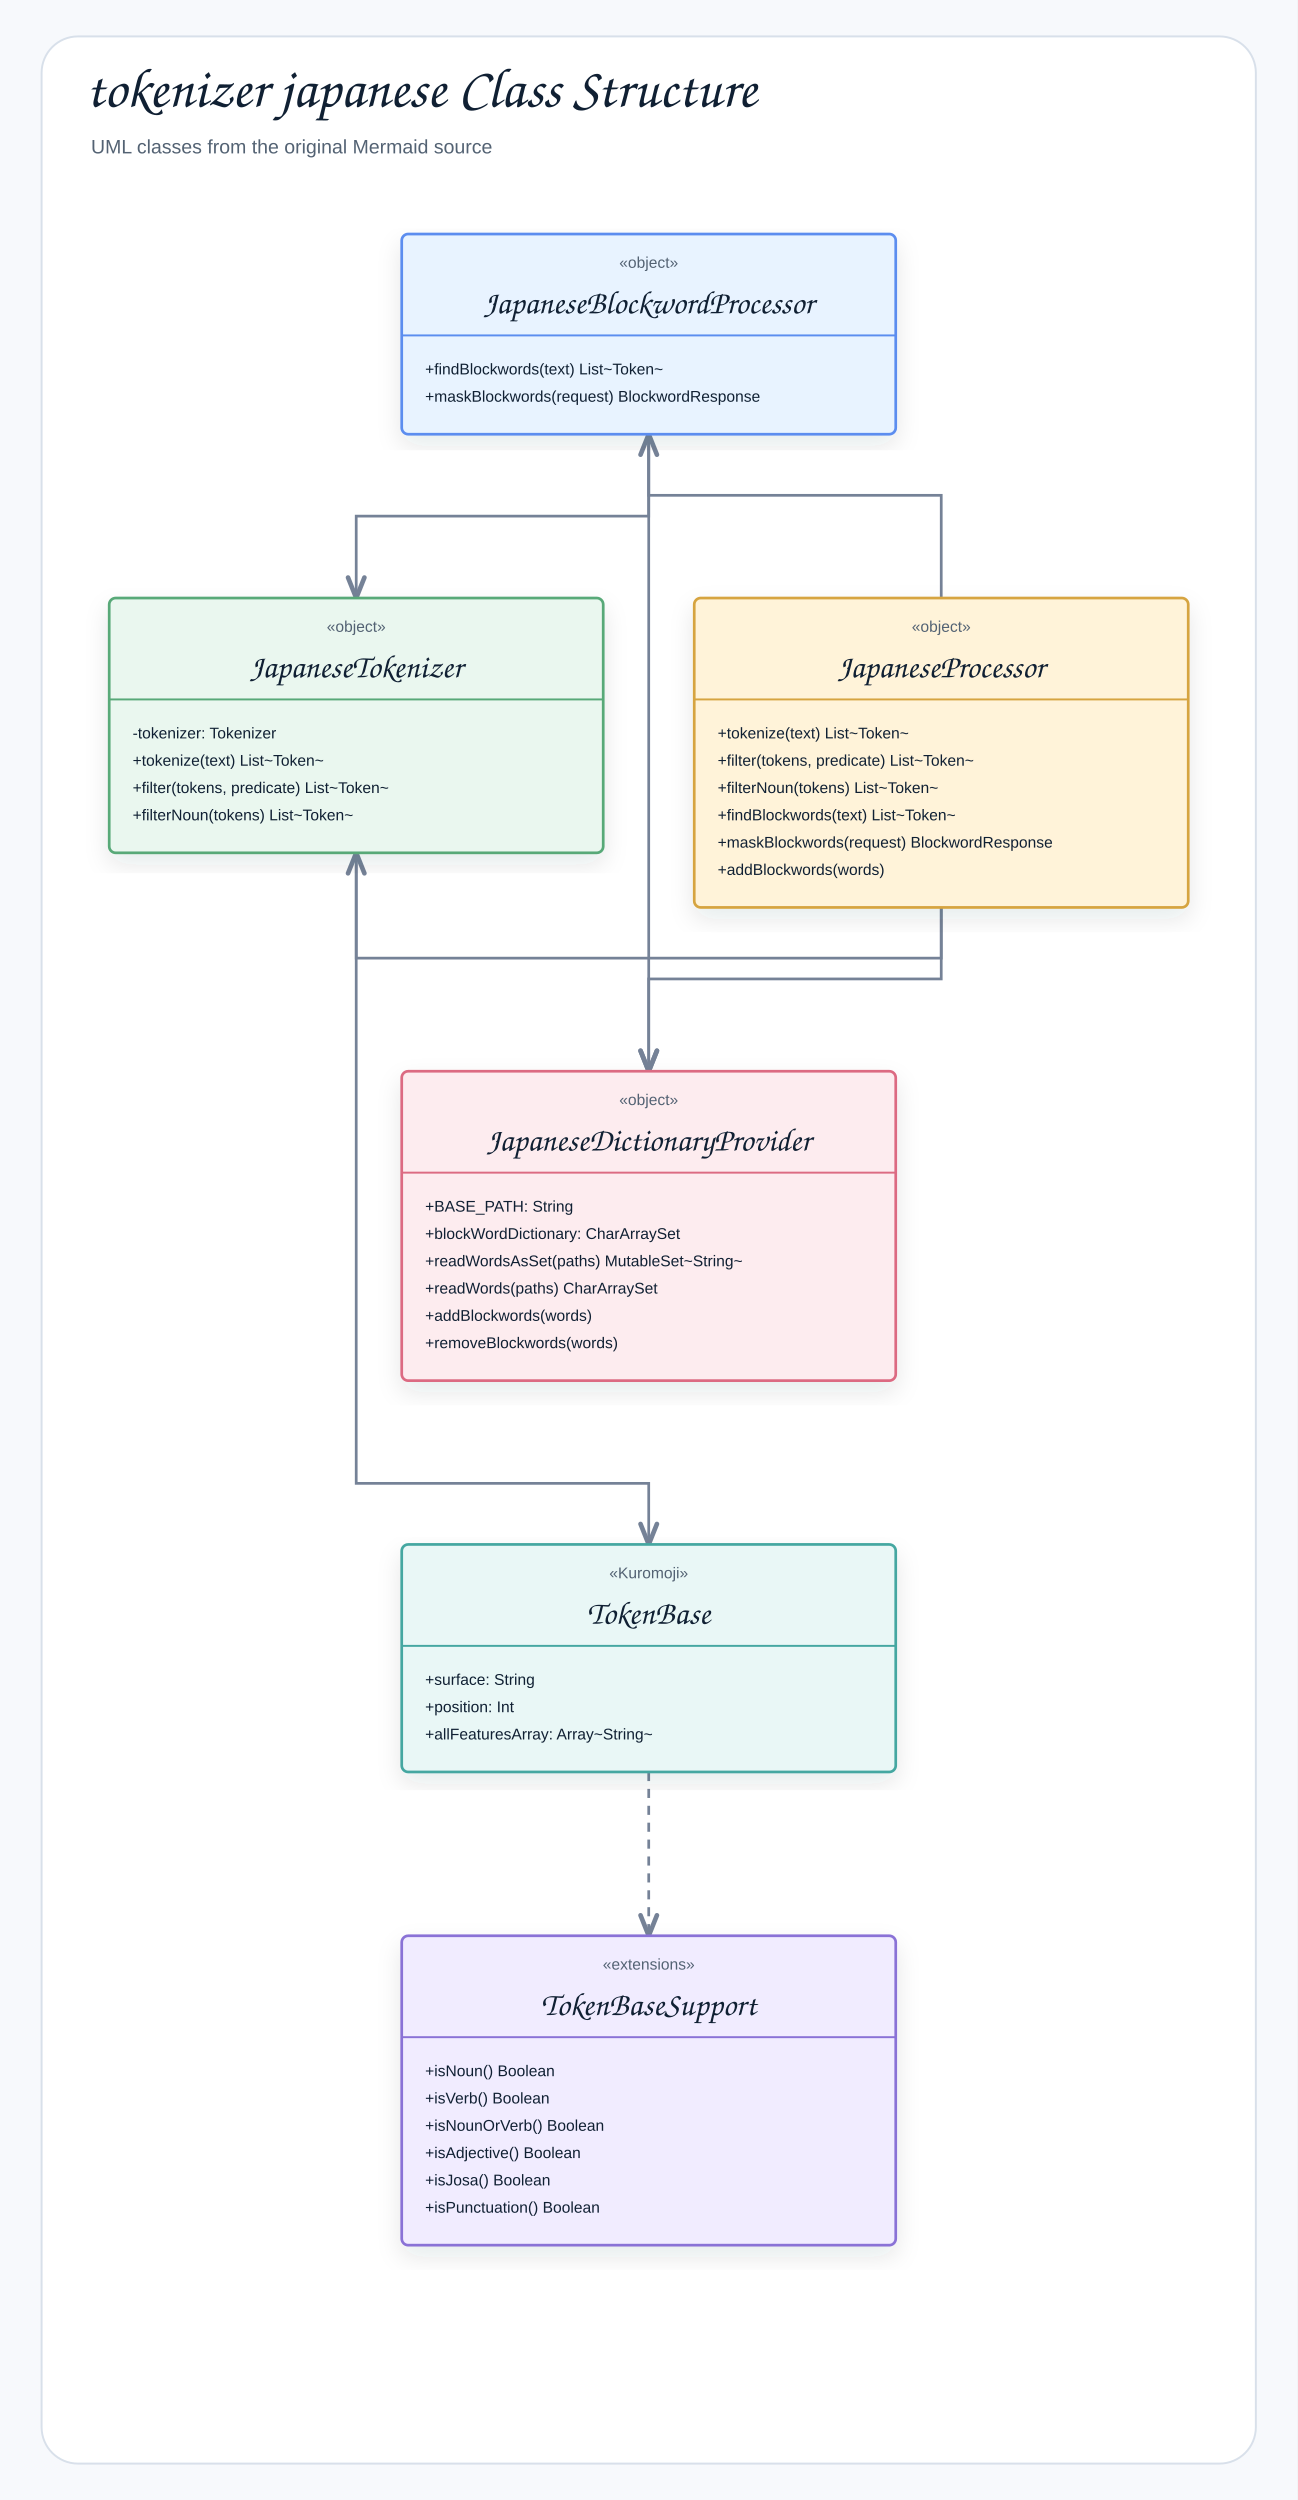
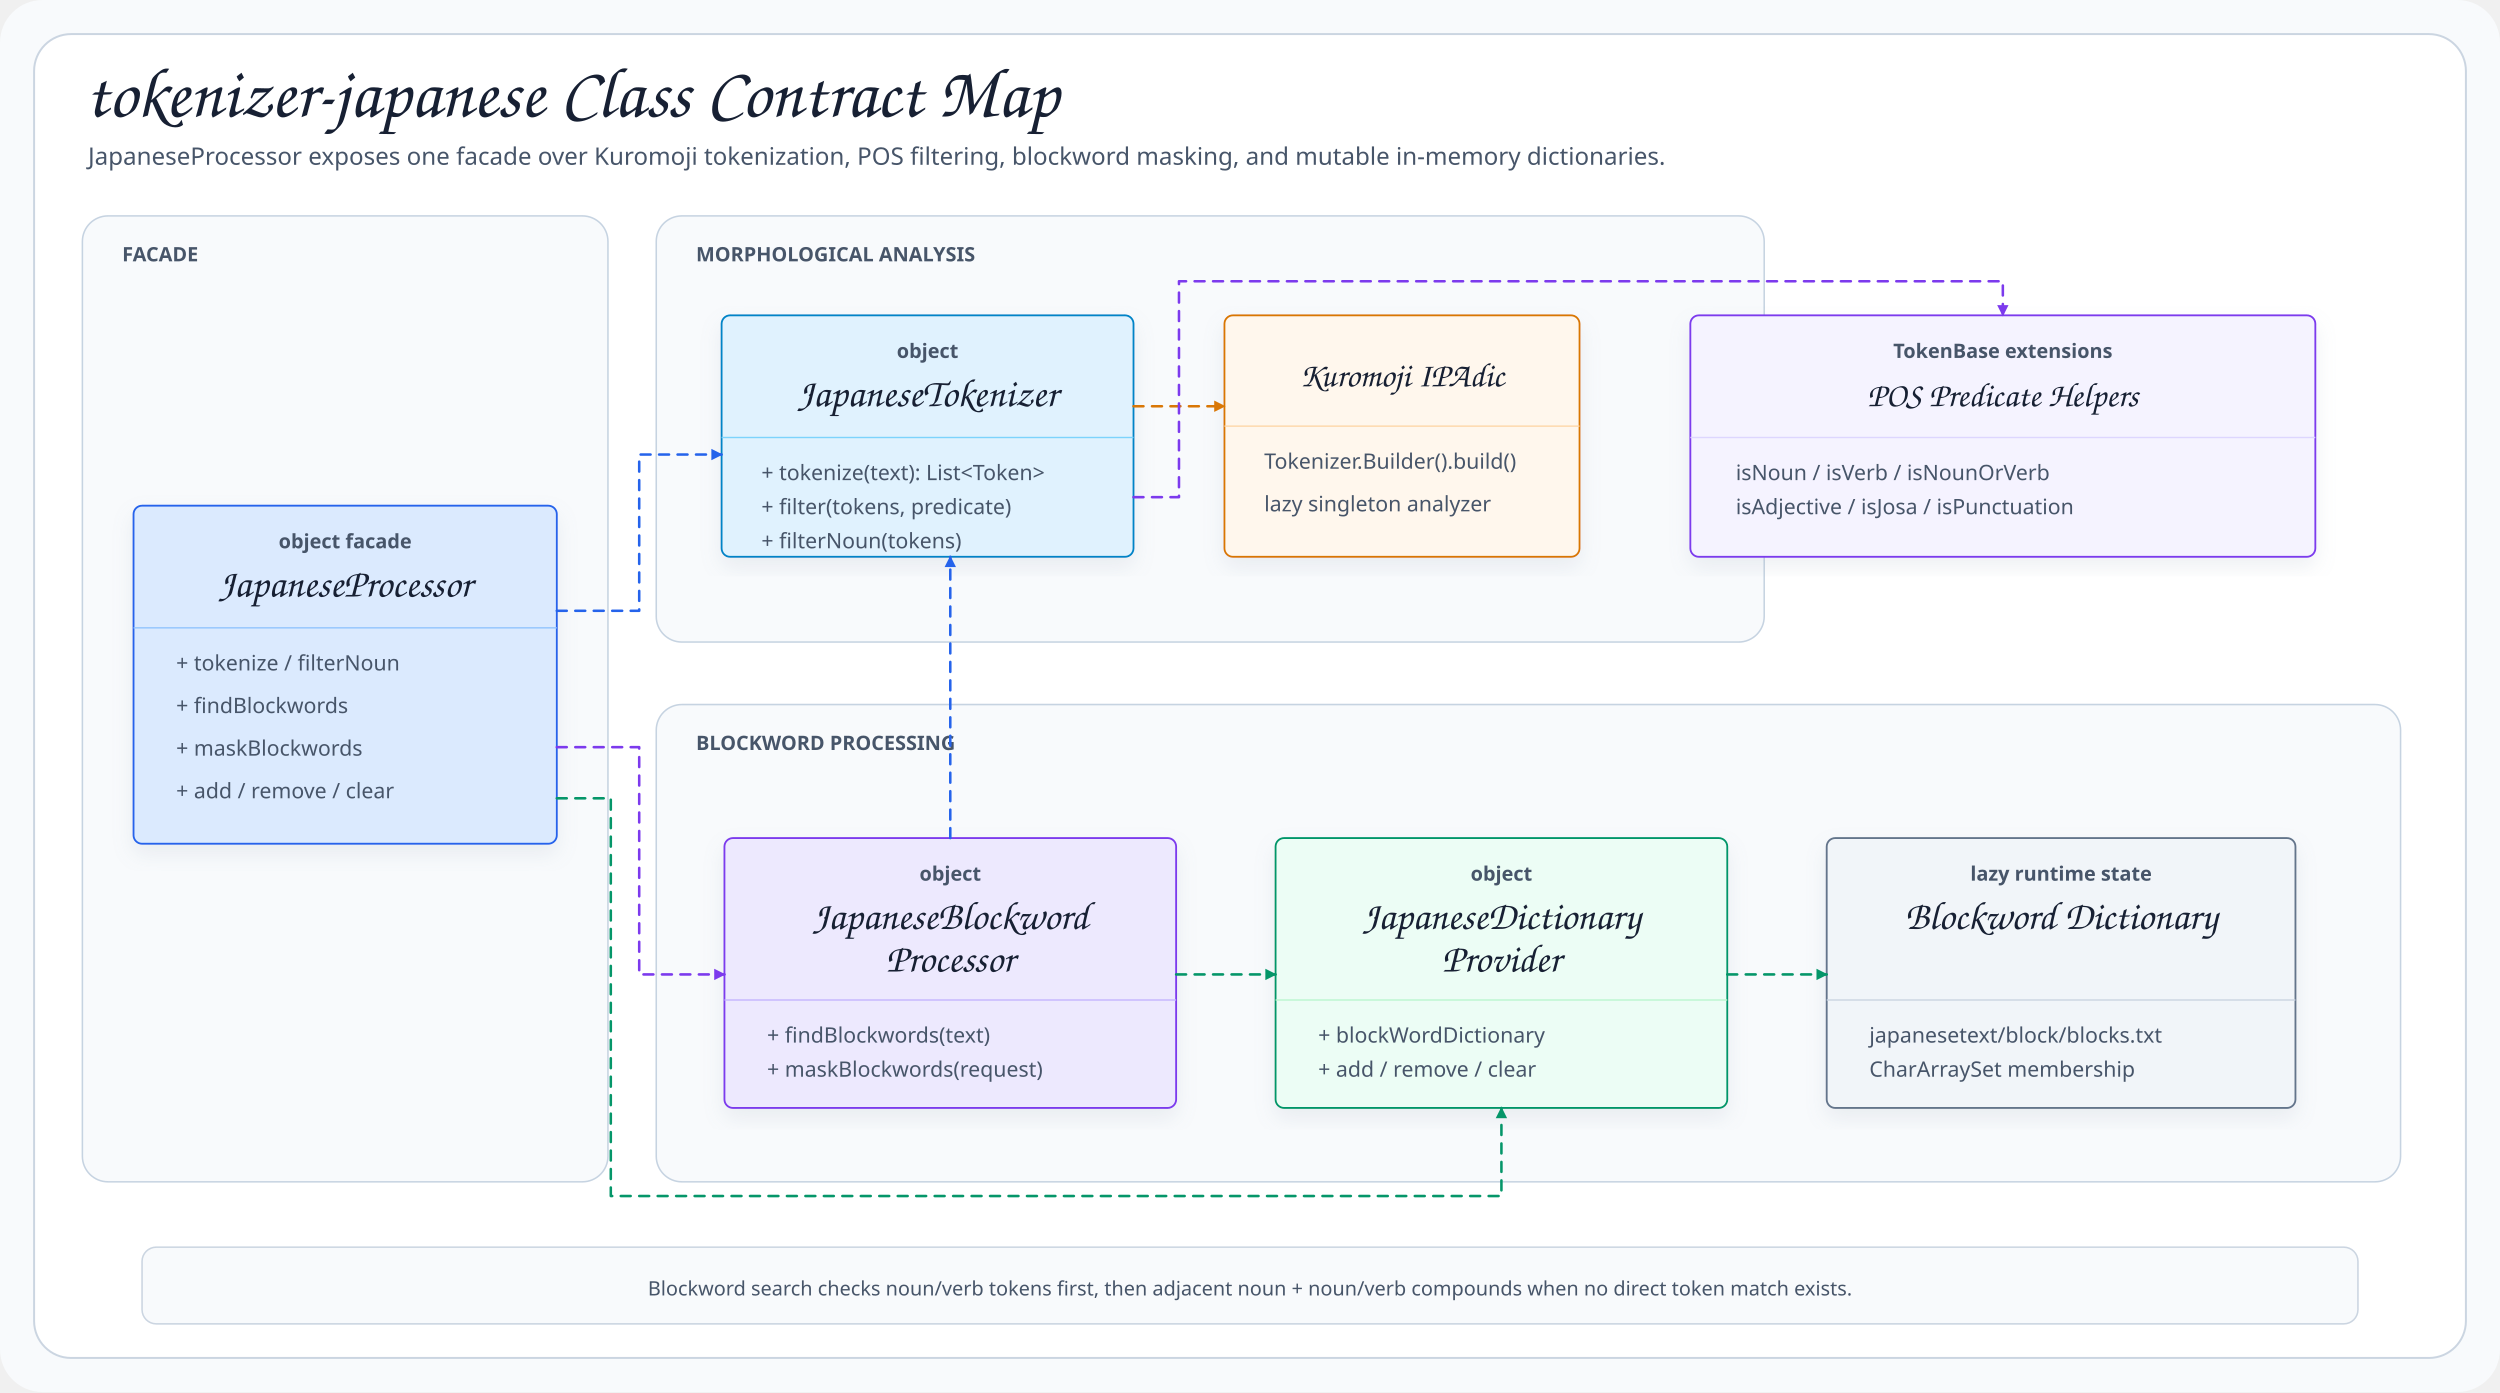
- <svg xmlns="http://www.w3.org/2000/svg" width="998" height="1923" viewBox="0 0 998 1923" role="img" aria-label="tokenizer japanese Class Structure">
+ <svg xmlns="http://www.w3.org/2000/svg" width="1760" height="980" viewBox="0 0 1760 980" role="img" aria-labelledby="title desc">
  <defs>
    <filter id="shadow" x="-8%" y="-8%" width="116%" height="116%">
-       <feDropShadow dx="0" dy="8" stdDeviation="9" flood-color="#1f2937" flood-opacity="0.10" />
+       <feDropShadow dx="0" dy="7" stdDeviation="7" flood-color="#94a3b8" flood-opacity="0.16" />
    </filter>
-     <marker id="openArrow" markerWidth="10" markerHeight="8" refX="8.5" refY="4" orient="auto" markerUnits="strokeWidth">
-       <path d="M 1 1 L 8.5 4 L 1 7" fill="none" stroke="#758297" stroke-width="1.7" stroke-linecap="round" stroke-linejoin="round" />
+     <marker id="depBlue" viewBox="0 0 10 10" refX="9" refY="5" markerWidth="8" markerHeight="8" orient="auto" markerUnits="userSpaceOnUse">
+       <path d="M 0 0 L 10 5 L 0 10 Z" fill="#2563eb" stroke-dasharray="none" />
    </marker>
-     <marker id="inherit" markerWidth="11" markerHeight="10" refX="9.5" refY="5" orient="auto" markerUnits="strokeWidth">
-       <path d="M 0.5 1 L 9.5 5 L 0.5 9 Z" fill="#ffffff" stroke="#758297" stroke-width="1.7" />
+     <marker id="depOrange" viewBox="0 0 10 10" refX="9" refY="5" markerWidth="8" markerHeight="8" orient="auto" markerUnits="userSpaceOnUse">
+       <path d="M 0 0 L 10 5 L 0 10 Z" fill="#d97706" stroke-dasharray="none" />
+     </marker>
+     <marker id="depGreen" viewBox="0 0 10 10" refX="9" refY="5" markerWidth="8" markerHeight="8" orient="auto" markerUnits="userSpaceOnUse">
+       <path d="M 0 0 L 10 5 L 0 10 Z" fill="#059669" stroke-dasharray="none" />
+     </marker>
+     <marker id="depPurple" viewBox="0 0 10 10" refX="9" refY="5" markerWidth="8" markerHeight="8" orient="auto" markerUnits="userSpaceOnUse">
+       <path d="M 0 0 L 10 5 L 0 10 Z" fill="#7c3aed" stroke-dasharray="none" />
    </marker>
    <style>
-     .canvas{fill:#f7f9fc}.frame{fill:#fff;stroke:#d8e0ea;stroke-width:1.5}
-     .title{font-family:"Architects Daughter","Comic Sans MS","Comic Sans",cursive;font-size:43px;font-weight:400;fill:#102033}
-     .subtitle{font-family:"Comic Sans MS","Comic Sans","Comic Neue",Arial,sans-serif;font-size:15px;font-weight:400;fill:#536273}
-     .label{font-family:"Architects Daughter","Comic Sans MS","Comic Sans",cursive;font-size:25px;font-weight:400;fill:#102033}
-     .smallLabel{font-family:"Architects Daughter","Comic Sans MS","Comic Sans",cursive;font-size:21px;font-weight:400;fill:#102033}
-     .mono{font-family:"Comic Sans MS","Comic Sans","Comic Neue",Arial,sans-serif;font-size:12px;font-weight:400;fill:#102033}
-     .small{font-family:"Comic Sans MS","Comic Sans","Comic Neue",Arial,sans-serif;font-size:12px;font-weight:400;fill:#536273}
-     .strong{font-family:"Comic Sans MS","Comic Sans","Comic Neue",Arial,sans-serif;font-size:13px;font-weight:400;fill:#102033}
-     .card{stroke-width:2.1;filter:url(#shadow)}.compartment{stroke-width:1.5;fill:none}
-     .line{stroke:#758297;stroke-width:2.1;fill:none;marker-end:url(#openArrow)}
-     .plainLine{stroke:#758297;stroke-width:2.1;fill:none}
-     .dashed{stroke:#758297;stroke-width:2.1;stroke-dasharray:7 6;fill:none;marker-end:url(#openArrow)}
-     .inheritLine{stroke:#758297;stroke-width:2.2;fill:none;marker-end:url(#inherit)}
-     .implLine{stroke:#758297;stroke-width:2.2;stroke-dasharray:8 7;fill:none;marker-end:url(#inherit)}
+     .canvas{fill:#f8fafc}.frame{fill:#fff;stroke:#cbd5e1;stroke-width:1.4}
+     .group{fill:#f8fafc;stroke:#c6d3e1;stroke-width:1.1}
+     .title{font-family:"Architects Daughter","Comic Sans MS",cursive;font-size:50px;fill:#172033}
+     .subtitle,.body,.footer,.tag{font-family:"Comic Mono","Comic Sans MS",sans-serif;fill:#475569}
+     .subtitle{font-size:17px}.footer{font-size:14px}.tag{font-size:14px;font-weight:700}
+     .name{font-family:"Architects Daughter","Comic Sans MS",cursive;font-size:28px;fill:#172033}
+     .small-name{font-family:"Architects Daughter","Comic Sans MS",cursive;font-size:24px;fill:#172033}
+     .body{font-size:15px}.card{filter:url(#shadow);stroke-width:1.3}.sep{stroke-width:1.0}
+     .dep{fill:none;stroke-width:1.8;stroke-linecap:round;stroke-linejoin:round;stroke-dasharray:7 6}
  </style>
  </defs>
-   <rect class="canvas" width="998" height="1923" />
-   <rect class="frame" x="32" y="28" width="934" height="1867" rx="28" />
-   <text class="title" x="66" y="82">tokenizer japanese Class Structure</text>
-   <text class="subtitle" x="70" y="118">UML classes from the original Mermaid source</text>
-   <path class="dashed" d="M499 1363 L499 1489" />
-   <path class="line" d="M274 656 L274 1141 L499 1141 L499 1188" />
-   <path class="line" d="M499 334 L499 824" />
-   <path class="line" d="M499 334 L499 397 L274 397 L274 460" />
-   <path class="line" d="M724 698 L724 753 L499 753 L499 824" />
-   <path class="line" d="M724 460 L724 381 L499 381 L499 334" />
-   <path class="line" d="M724 460 L724 737 L274 737 L274 656" />
-   <g transform="translate(309,180)">
-     <rect class="card" x="0" y="0" width="380" height="154" rx="5" fill="#E8F3FF" stroke="#5B8DEF" />
-     <line class="compartment" x1="0" y1="78" x2="380" y2="78" stroke="#5B8DEF" />
-     <text class="small" x="190" y="26" text-anchor="middle">«object»</text>
-     <text class="label" x="190" y="61" text-anchor="middle">JapaneseBlockwordProcessor</text>
-     <text class="mono" x="18" y="108">+findBlockwords(text) List~Token~</text>
-     <text class="mono" x="18" y="129">+maskBlockwords(request) BlockwordResponse</text>
-   </g>
-   <g transform="translate(84,460)">
-     <rect class="card" x="0" y="0" width="380" height="196" rx="5" fill="#EAF7EF" stroke="#58A978" />
-     <line class="compartment" x1="0" y1="78" x2="380" y2="78" stroke="#58A978" />
-     <text class="small" x="190" y="26" text-anchor="middle">«object»</text>
-     <text class="label" x="190" y="61" text-anchor="middle">JapaneseTokenizer</text>
-     <text class="mono" x="18" y="108">-tokenizer: Tokenizer</text>
-     <text class="mono" x="18" y="129">+tokenize(text) List~Token~</text>
-     <text class="mono" x="18" y="150">+filter(tokens, predicate) List~Token~</text>
-     <text class="mono" x="18" y="171">+filterNoun(tokens) List~Token~</text>
-   </g>
-   <g transform="translate(534,460)">
-     <rect class="card" x="0" y="0" width="380" height="238" rx="5" fill="#FFF3D9" stroke="#D6A441" />
-     <line class="compartment" x1="0" y1="78" x2="380" y2="78" stroke="#D6A441" />
-     <text class="small" x="190" y="26" text-anchor="middle">«object»</text>
-     <text class="label" x="190" y="61" text-anchor="middle">JapaneseProcessor</text>
-     <text class="mono" x="18" y="108">+tokenize(text) List~Token~</text>
-     <text class="mono" x="18" y="129">+filter(tokens, predicate) List~Token~</text>
-     <text class="mono" x="18" y="150">+filterNoun(tokens) List~Token~</text>
-     <text class="mono" x="18" y="171">+findBlockwords(text) List~Token~</text>
-     <text class="mono" x="18" y="192">+maskBlockwords(request) BlockwordResponse</text>
-     <text class="mono" x="18" y="213">+addBlockwords(words)</text>
-   </g>
-   <g transform="translate(309,824)">
-     <rect class="card" x="0" y="0" width="380" height="238" rx="5" fill="#FDECEF" stroke="#DC6B82" />
-     <line class="compartment" x1="0" y1="78" x2="380" y2="78" stroke="#DC6B82" />
-     <text class="small" x="190" y="26" text-anchor="middle">«object»</text>
-     <text class="label" x="190" y="61" text-anchor="middle">JapaneseDictionaryProvider</text>
-     <text class="mono" x="18" y="108">+BASE_PATH: String</text>
-     <text class="mono" x="18" y="129">+blockWordDictionary: CharArraySet</text>
-     <text class="mono" x="18" y="150">+readWordsAsSet(paths) MutableSet~String~</text>
-     <text class="mono" x="18" y="171">+readWords(paths) CharArraySet</text>
-     <text class="mono" x="18" y="192">+addBlockwords(words)</text>
-     <text class="mono" x="18" y="213">+removeBlockwords(words)</text>
-   </g>
-   <g transform="translate(309,1188)">
-     <rect class="card" x="0" y="0" width="380" height="175" rx="5" fill="#E9F7F6" stroke="#45A7A1" />
-     <line class="compartment" x1="0" y1="78" x2="380" y2="78" stroke="#45A7A1" />
-     <text class="small" x="190" y="26" text-anchor="middle">«Kuromoji»</text>
-     <text class="label" x="190" y="61" text-anchor="middle">TokenBase</text>
-     <text class="mono" x="18" y="108">+surface: String</text>
-     <text class="mono" x="18" y="129">+position: Int</text>
-     <text class="mono" x="18" y="150">+allFeaturesArray: Array~String~</text>
-   </g>
-   <g transform="translate(309,1489)">
-     <rect class="card" x="0" y="0" width="380" height="238" rx="5" fill="#F1ECFF" stroke="#8A72D6" />
-     <line class="compartment" x1="0" y1="78" x2="380" y2="78" stroke="#8A72D6" />
-     <text class="small" x="190" y="26" text-anchor="middle">«extensions»</text>
-     <text class="label" x="190" y="61" text-anchor="middle">TokenBaseSupport</text>
-     <text class="mono" x="18" y="108">+isNoun() Boolean</text>
-     <text class="mono" x="18" y="129">+isVerb() Boolean</text>
-     <text class="mono" x="18" y="150">+isNounOrVerb() Boolean</text>
-     <text class="mono" x="18" y="171">+isAdjective() Boolean</text>
-     <text class="mono" x="18" y="192">+isJosa() Boolean</text>
-     <text class="mono" x="18" y="213">+isPunctuation() Boolean</text>
-   </g>
+   <rect class="canvas" width="1760" height="980" rx="30" />
+   <rect class="frame" x="24" y="24" width="1712" height="932" rx="26" />
+   <text class="title" x="60" y="82">tokenizer-japanese Class Contract Map</text>
+   <text class="subtitle" x="62" y="116">JapaneseProcessor exposes one facade over Kuromoji tokenization, POS filtering, blockword masking, and mutable in-memory dictionaries.</text>
+   <rect class="group" x="58" y="152" width="370" height="680" rx="18" />
+   <text class="tag" x="86" y="184">FACADE</text>
+   <rect class="group" x="462" y="152" width="780" height="300" rx="18" />
+   <text class="tag" x="490" y="184">MORPHOLOGICAL ANALYSIS</text>
+   <rect class="group" x="462" y="496" width="1228" height="336" rx="18" />
+   <text class="tag" x="490" y="528">BLOCKWORD PROCESSING</text>
+   <rect class="card" x="94" y="356" width="298" height="238" rx="6" fill="#dbeafe" stroke="#2563eb" />
+   <text class="tag" x="243" y="386" text-anchor="middle">object facade</text>
+   <text class="name" x="243" y="420" text-anchor="middle">JapaneseProcessor</text>
+   <line class="sep" x1="94" y1="442" x2="392" y2="442" stroke="#93c5fd" />
+   <text class="body" x="124" y="472">+ tokenize / filterNoun</text>
+   <text class="body" x="124" y="502">+ findBlockwords</text>
+   <text class="body" x="124" y="532">+ maskBlockwords</text>
+   <text class="body" x="124" y="562">+ add / remove / clear</text>
+   <rect class="card" x="508" y="222" width="290" height="170" rx="6" fill="#e0f2fe" stroke="#0284c7" />
+   <text class="tag" x="653" y="252" text-anchor="middle">object</text>
+   <text class="name" x="653" y="286" text-anchor="middle">JapaneseTokenizer</text>
+   <line class="sep" x1="508" y1="308" x2="798" y2="308" stroke="#7dd3fc" />
+   <text class="body" x="536" y="338">+ tokenize(text): List&lt;Token&gt;</text>
+   <text class="body" x="536" y="362">+ filter(tokens, predicate)</text>
+   <text class="body" x="536" y="386">+ filterNoun(tokens)</text>
+   <rect class="card" x="862" y="222" width="250" height="170" rx="6" fill="#fff7ed" stroke="#d97706" />
+   <text class="small-name" x="987" y="272" text-anchor="middle">Kuromoji IPAdic</text>
+   <line class="sep" x1="862" y1="300" x2="1112" y2="300" stroke="#fed7aa" />
+   <text class="body" x="890" y="330">Tokenizer.Builder().build()</text>
+   <text class="body" x="890" y="360">lazy singleton analyzer</text>
+   <rect class="card" x="510" y="590" width="318" height="190" rx="6" fill="#ede9fe" stroke="#7c3aed" />
+   <text class="tag" x="669" y="620" text-anchor="middle">object</text>
+   <text class="name" x="669" y="654" text-anchor="middle">JapaneseBlockword</text>
+   <text class="name" x="669" y="684" text-anchor="middle">Processor</text>
+   <line class="sep" x1="510" y1="704" x2="828" y2="704" stroke="#c4b5fd" />
+   <text class="body" x="540" y="734">+ findBlockwords(text)</text>
+   <text class="body" x="540" y="758">+ maskBlockwords(request)</text>
+   <rect class="card" x="898" y="590" width="318" height="190" rx="6" fill="#ecfdf5" stroke="#059669" />
+   <text class="tag" x="1057" y="620" text-anchor="middle">object</text>
+   <text class="name" x="1057" y="654" text-anchor="middle">JapaneseDictionary</text>
+   <text class="name" x="1057" y="684" text-anchor="middle">Provider</text>
+   <line class="sep" x1="898" y1="704" x2="1216" y2="704" stroke="#bbf7d0" />
+   <text class="body" x="928" y="734">+ blockWordDictionary</text>
+   <text class="body" x="928" y="758">+ add / remove / clear</text>
+   <rect class="card" x="1286" y="590" width="330" height="190" rx="6" fill="#f1f5f9" stroke="#64748b" />
+   <text class="tag" x="1451" y="620" text-anchor="middle">lazy runtime state</text>
+   <text class="name" x="1451" y="654" text-anchor="middle">Blockword Dictionary</text>
+   <line class="sep" x1="1286" y1="704" x2="1616" y2="704" stroke="#cbd5e1" />
+   <text class="body" x="1316" y="734">japanesetext/block/blocks.txt</text>
+   <text class="body" x="1316" y="758">CharArraySet membership</text>
+   <rect class="card" x="1190" y="222" width="440" height="170" rx="6" fill="#f5f3ff" stroke="#7c3aed" />
+   <text class="tag" x="1410" y="252" text-anchor="middle">TokenBase extensions</text>
+   <text class="small-name" x="1410" y="286" text-anchor="middle">POS Predicate Helpers</text>
+   <line class="sep" x1="1190" y1="308" x2="1630" y2="308" stroke="#ddd6fe" />
+   <text class="body" x="1222" y="338">isNoun / isVerb / isNounOrVerb</text>
+   <text class="body" x="1222" y="362">isAdjective / isJosa / isPunctuation</text>
+   <path class="dep" d="M 392 430 L 450 430 L 450 320 L 508 320" stroke="#2563eb" marker-end="url(#depBlue)" />
+   <path class="dep" d="M 392 526 L 450 526 L 450 686 L 510 686" stroke="#7c3aed" marker-end="url(#depPurple)" />
+   <path class="dep" d="M 392 562 L 430 562 L 430 842 L 1057 842 L 1057 780" stroke="#059669" marker-end="url(#depGreen)" />
+   <path class="dep" d="M 798 286 L 862 286" stroke="#d97706" marker-end="url(#depOrange)" />
+   <path class="dep" d="M 798 350 L 830 350 L 830 198 L 1410 198 L 1410 222" stroke="#7c3aed" marker-end="url(#depPurple)" />
+   <path class="dep" d="M 669 590 L 669 392" stroke="#2563eb" marker-end="url(#depBlue)" />
+   <path class="dep" d="M 828 686 L 898 686" stroke="#059669" marker-end="url(#depGreen)" />
+   <path class="dep" d="M 1216 686 L 1286 686" stroke="#059669" marker-end="url(#depGreen)" />
+   <rect x="100" y="878" width="1560" height="54" rx="10" fill="#f8fafc" stroke="#cbd5e1" stroke-width="1.1" />
+   <text class="footer" x="880" y="912" text-anchor="middle">Blockword search checks noun/verb tokens first, then adjacent noun + noun/verb compounds when no direct token match exists.</text>
</svg>
